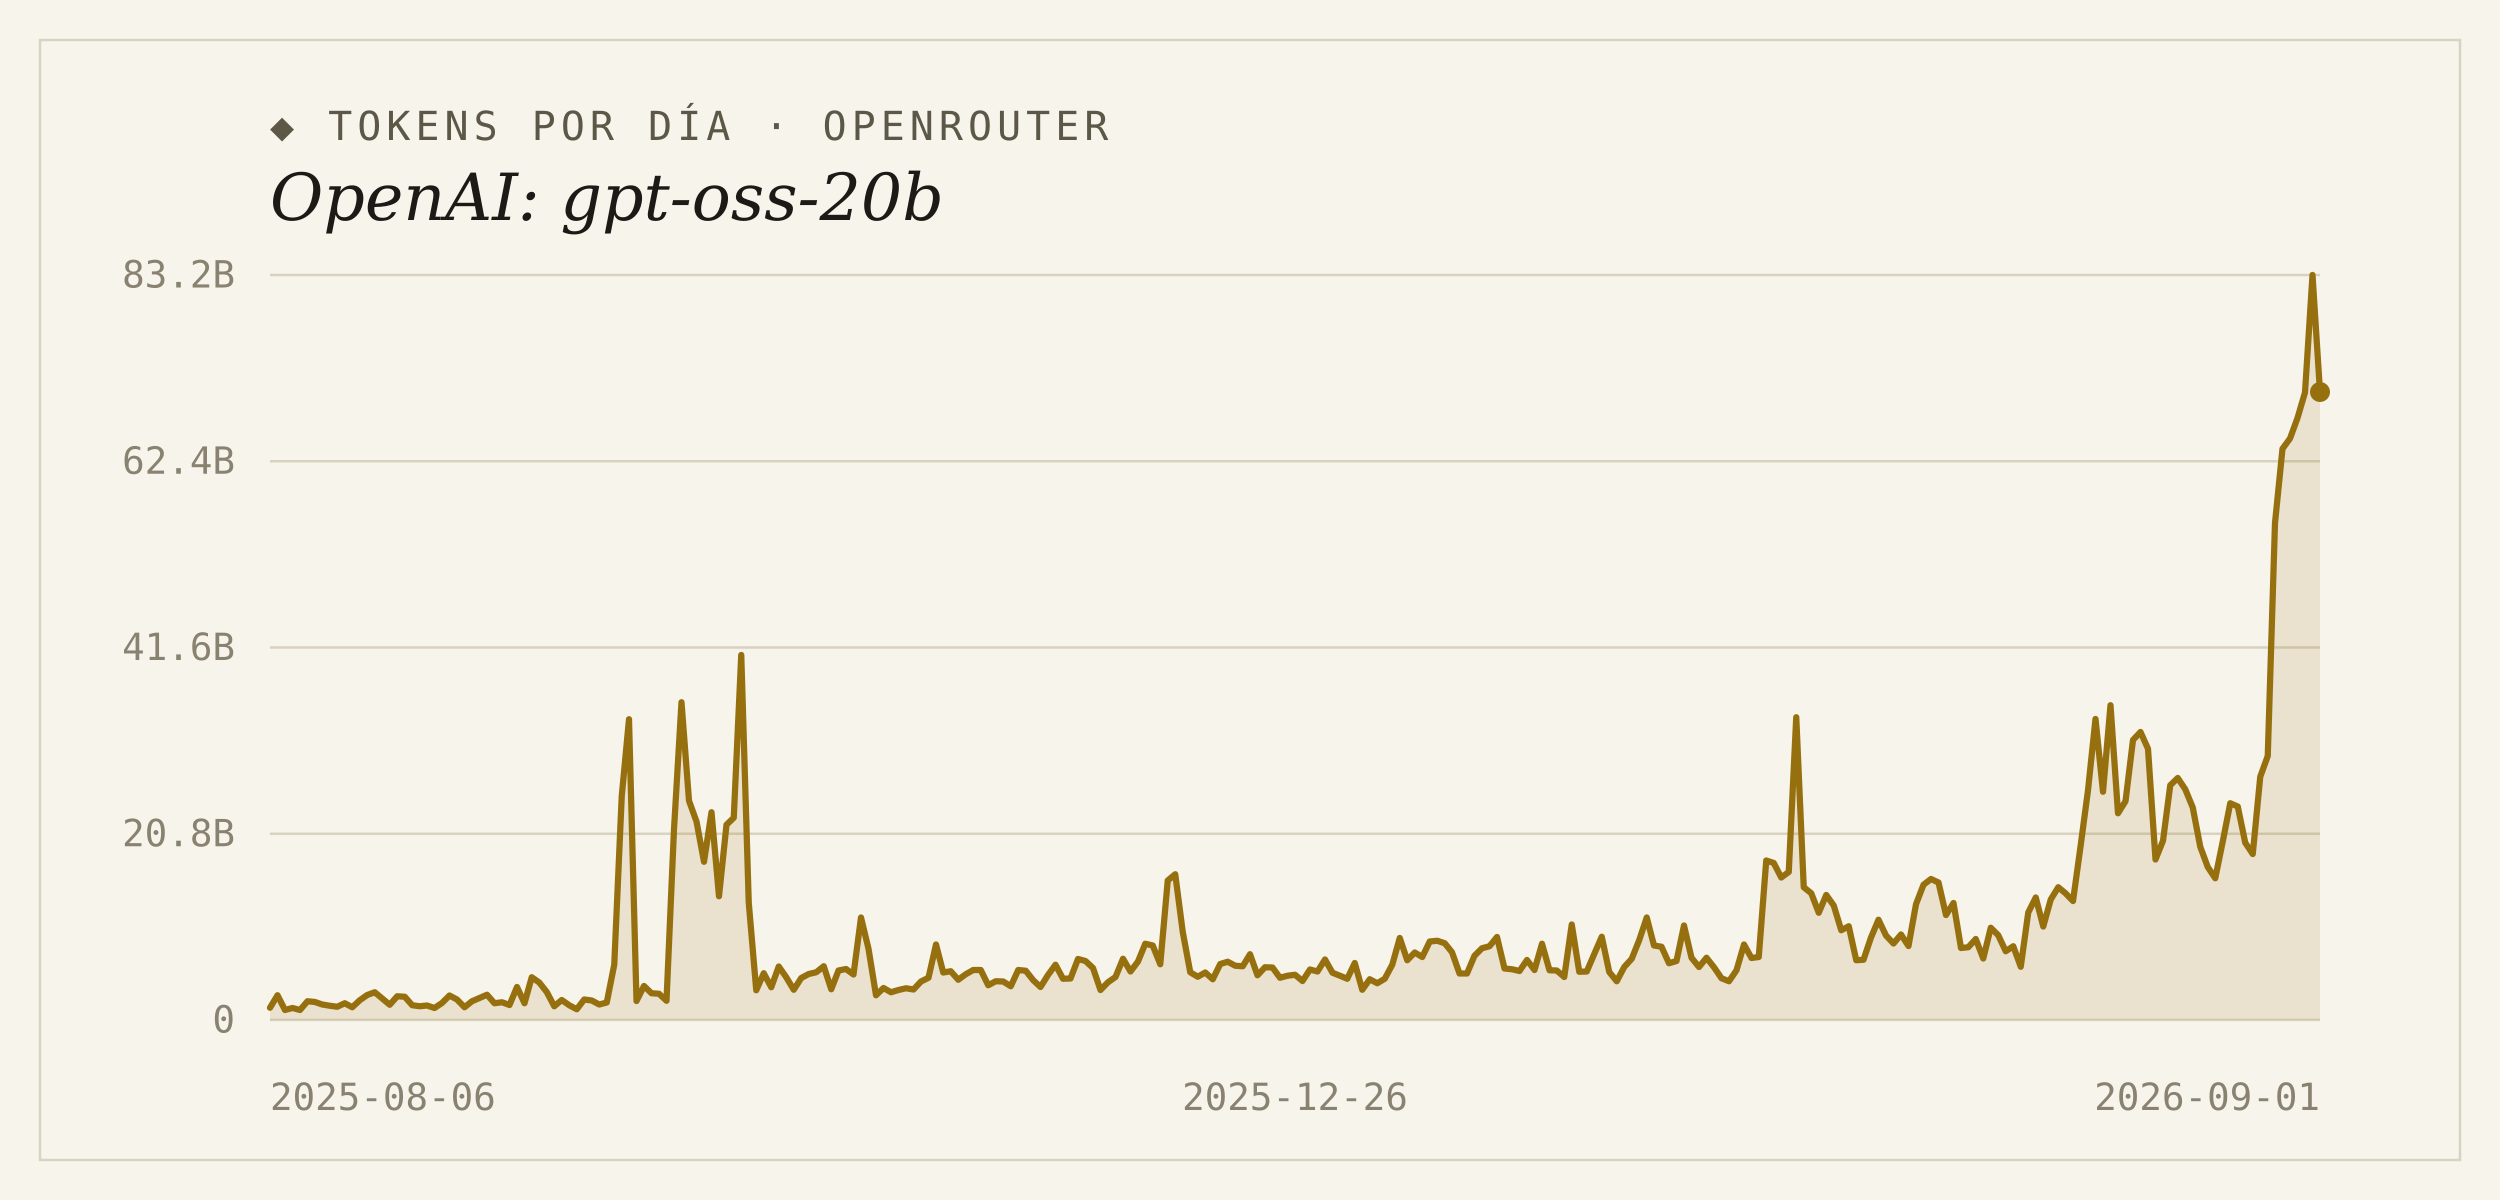
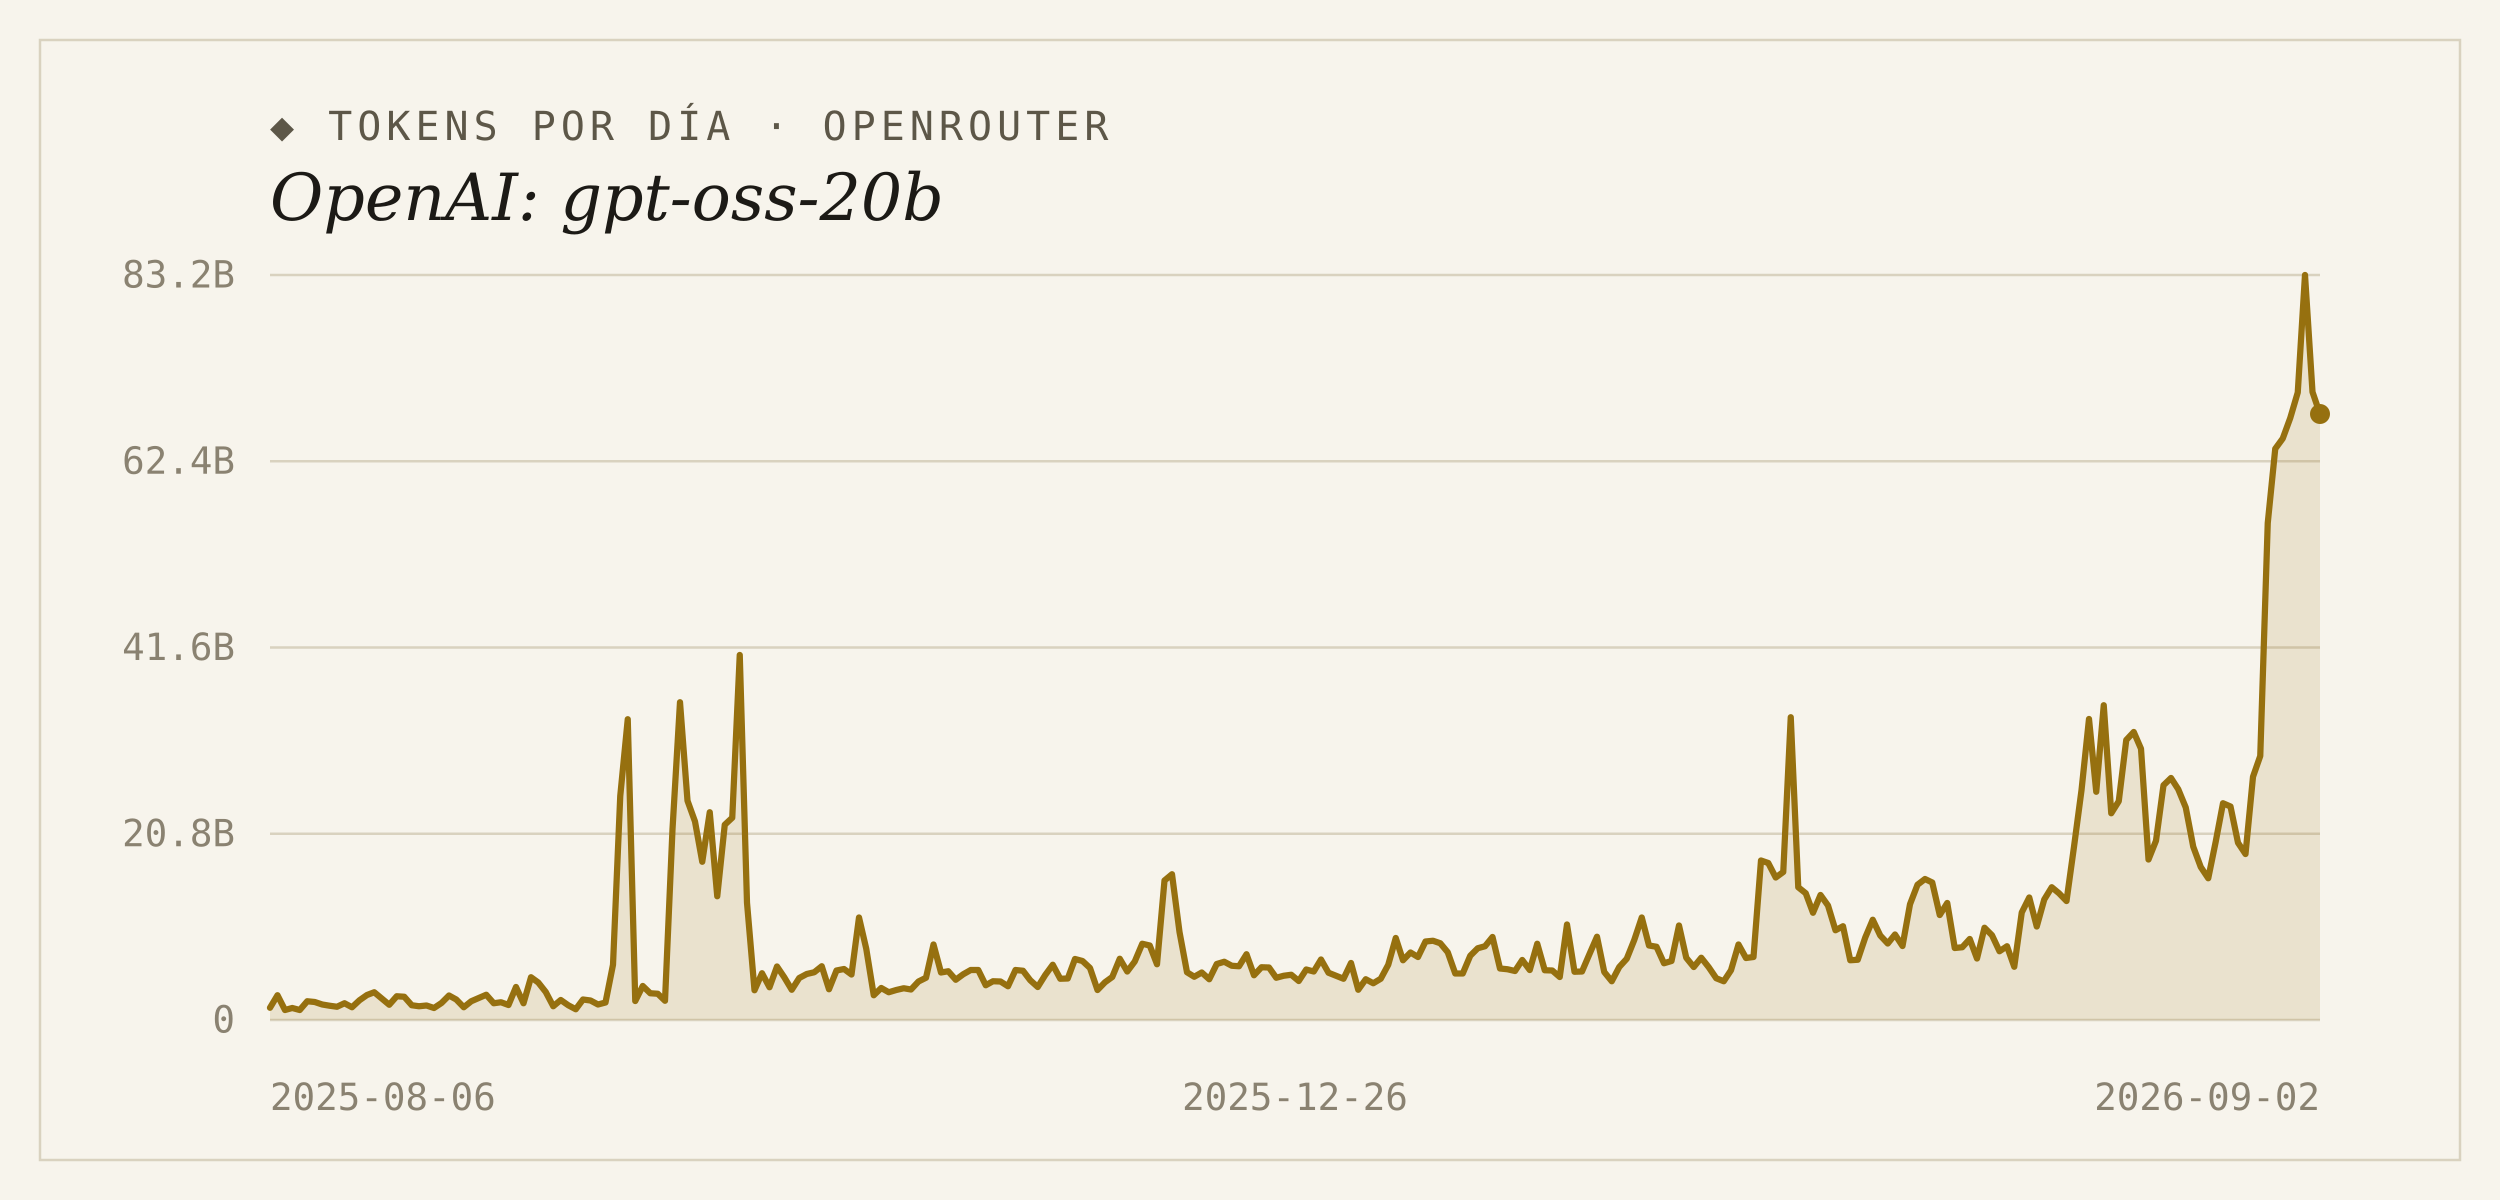
<svg xmlns="http://www.w3.org/2000/svg" width="1000" height="480" viewBox="0 0 1000 480">
  <rect width="1000" height="480" fill="#f7f4ec" />
  <rect x="16" y="16" width="968" height="448" fill="none" stroke="#d9d2bf" stroke-width="1" />
  <text x="108" y="56" font-family="'DejaVu Sans Mono', Consolas, monospace" font-size="16" letter-spacing="2" fill="#5d5748">◆ TOKENS POR DÍA · OPENROUTER</text>
  <text x="108" y="88" font-family="Georgia, 'DejaVu Serif', serif" font-size="26" font-style="italic" fill="#1c1a16">OpenAI: gpt-oss-20b</text>
  <line x1="108" y1="408.0" x2="928" y2="408.0" stroke="#d9d2bf" stroke-width="1" />
  <text x="94" y="413" text-anchor="end" font-family="'DejaVu Sans Mono', Consolas, monospace" font-size="15" fill="#8a8271">0</text>
  <line x1="108" y1="333.5" x2="928" y2="333.5" stroke="#d9d2bf" stroke-width="1" />
  <text x="94" y="338.5" text-anchor="end" font-family="'DejaVu Sans Mono', Consolas, monospace" font-size="15" fill="#8a8271">20.8B</text>
  <line x1="108" y1="259.0" x2="928" y2="259.0" stroke="#d9d2bf" stroke-width="1" />
  <text x="94" y="264" text-anchor="end" font-family="'DejaVu Sans Mono', Consolas, monospace" font-size="15" fill="#8a8271">41.6B</text>
  <line x1="108" y1="184.5" x2="928" y2="184.5" stroke="#d9d2bf" stroke-width="1" />
  <text x="94" y="189.5" text-anchor="end" font-family="'DejaVu Sans Mono', Consolas, monospace" font-size="15" fill="#8a8271">62.4B</text>
  <line x1="108" y1="110.0" x2="928" y2="110.0" stroke="#d9d2bf" stroke-width="1" />
  <text x="94" y="115" text-anchor="end" font-family="'DejaVu Sans Mono', Consolas, monospace" font-size="15" fill="#8a8271">83.2B</text>
-   <path d="M 108,408.0 L 108.0,403.1 L 111.0,398.1 L 114.0,404.0 L 117.0,403.2 L 120.0,404.0 L 123.0,400.5 L 126.0,400.8 L 128.9,401.8 L 131.9,402.3 L 134.9,402.7 L 137.9,401.3 L 140.9,402.9 L 143.9,400.1 L 146.9,398.0 L 149.9,396.9 L 152.9,399.4 L 155.9,401.9 L 158.9,398.5 L 161.9,398.7 L 164.9,402.1 L 167.9,402.5 L 170.8,402.2 L 173.8,403.2 L 176.8,401.2 L 179.8,398.2 L 182.8,399.8 L 185.8,402.9 L 188.8,400.5 L 191.8,399.2 L 194.8,397.9 L 197.8,401.3 L 200.8,400.9 L 203.8,402.0 L 206.8,394.8 L 209.8,401.3 L 212.7,390.9 L 215.7,393.0 L 218.7,396.8 L 221.7,402.5 L 224.7,400.0 L 227.7,402.1 L 230.7,403.7 L 233.7,399.8 L 236.7,400.2 L 239.7,401.8 L 242.7,401.0 L 245.7,385.9 L 248.7,318.4 L 251.6,287.7 L 254.6,400.4 L 257.6,394.4 L 260.6,397.3 L 263.6,397.5 L 266.6,400.3 L 269.6,331.7 L 272.6,280.9 L 275.6,320.3 L 278.6,328.6 L 281.6,344.7 L 284.6,324.9 L 287.6,358.5 L 290.6,329.9 L 293.5,327.1 L 296.5,262.0 L 299.5,361.1 L 302.5,396.1 L 305.5,389.3 L 308.5,394.9 L 311.5,386.6 L 314.5,390.9 L 317.5,395.9 L 320.5,391.2 L 323.5,389.6 L 326.5,388.9 L 329.5,386.5 L 332.5,395.7 L 335.4,388.2 L 338.4,387.6 L 341.4,389.8 L 344.4,367.0 L 347.4,379.5 L 350.4,398.1 L 353.4,395.2 L 356.4,396.9 L 359.4,396.0 L 362.4,395.3 L 365.4,395.8 L 368.4,392.6 L 371.4,391.1 L 374.4,377.8 L 377.3,389.0 L 380.3,388.5 L 383.3,391.9 L 386.3,389.7 L 389.3,388.0 L 392.3,388.0 L 395.3,394.1 L 398.3,392.5 L 401.3,392.6 L 404.3,394.5 L 407.3,388.0 L 410.3,388.3 L 413.3,392.1 L 416.2,394.8 L 419.2,390.0 L 422.2,385.9 L 425.2,391.5 L 428.2,391.4 L 431.2,383.6 L 434.2,384.4 L 437.2,387.2 L 440.2,396.0 L 443.2,392.9 L 446.2,390.8 L 449.2,383.5 L 452.2,388.6 L 455.2,384.6 L 458.1,377.5 L 461.1,378.2 L 464.1,385.7 L 467.1,352.2 L 470.1,349.7 L 473.1,372.8 L 476.1,388.9 L 479.1,390.7 L 482.1,389.0 L 485.1,391.7 L 488.1,385.6 L 491.1,384.7 L 494.1,386.3 L 497.1,386.5 L 500.0,381.7 L 503.0,390.1 L 506.0,386.9 L 509.0,387.0 L 512.0,391.1 L 515.0,390.3 L 518.0,389.9 L 521.0,392.4 L 524.0,387.8 L 527.0,388.6 L 530.0,383.8 L 533.0,389.1 L 536.0,390.3 L 538.9,391.5 L 541.9,385.2 L 544.9,395.9 L 547.9,391.7 L 550.9,393.3 L 553.9,391.5 L 556.9,385.9 L 559.9,375.2 L 562.9,384.1 L 565.9,381.0 L 568.9,382.8 L 571.9,376.6 L 574.9,376.3 L 577.9,377.3 L 580.8,380.9 L 583.8,389.4 L 586.8,389.4 L 589.8,382.3 L 592.8,379.3 L 595.8,378.5 L 598.8,374.8 L 601.8,387.4 L 604.8,387.7 L 607.8,388.4 L 610.8,384.0 L 613.8,388.0 L 616.8,377.5 L 619.8,388.1 L 622.7,388.2 L 625.7,390.8 L 628.7,369.8 L 631.7,388.7 L 634.7,388.6 L 637.7,381.6 L 640.7,374.7 L 643.7,388.8 L 646.7,392.5 L 649.7,386.8 L 652.7,383.5 L 655.7,376.0 L 658.7,367.0 L 661.6,378.2 L 664.6,378.7 L 667.6,385.3 L 670.6,384.4 L 673.6,370.2 L 676.6,383.1 L 679.6,386.8 L 682.6,383.1 L 685.6,386.9 L 688.6,391.3 L 691.6,392.5 L 694.6,388.1 L 697.6,377.8 L 700.6,383.2 L 703.5,382.8 L 706.5,344.2 L 709.5,345.2 L 712.5,351.0 L 715.5,348.8 L 718.5,286.9 L 721.5,354.9 L 724.5,357.3 L 727.5,365.1 L 730.5,358.0 L 733.5,362.2 L 736.5,372.1 L 739.5,370.5 L 742.5,384.1 L 745.4,383.9 L 748.4,375.0 L 751.4,367.9 L 754.4,374.2 L 757.4,377.4 L 760.4,373.8 L 763.4,378.4 L 766.4,361.7 L 769.4,353.9 L 772.4,351.6 L 775.4,353.0 L 778.4,366.0 L 781.4,361.2 L 784.4,379.2 L 787.3,378.9 L 790.3,375.6 L 793.3,383.4 L 796.3,371.1 L 799.3,374.1 L 802.3,380.5 L 805.3,378.5 L 808.3,386.7 L 811.3,365.0 L 814.3,359.0 L 817.3,370.6 L 820.3,359.8 L 823.3,354.9 L 826.2,357.3 L 829.2,360.4 L 832.2,338.7 L 835.2,316.1 L 838.2,287.6 L 841.2,316.7 L 844.2,282.1 L 847.2,325.3 L 850.2,320.5 L 853.2,296.0 L 856.2,292.8 L 859.2,299.5 L 862.2,343.8 L 865.2,336.3 L 868.1,314.1 L 871.1,311.2 L 874.1,315.7 L 877.1,323.0 L 880.1,338.7 L 883.1,346.8 L 886.1,351.3 L 889.1,336.6 L 892.1,321.3 L 895.1,322.6 L 898.1,337.1 L 901.1,341.6 L 904.1,310.7 L 907.1,302.4 L 910.0,209.2 L 913.0,179.5 L 916.0,175.4 L 919.0,167.2 L 922.0,157.0 L 925.0,110.0 L 928.0,156.8 L 928.0,408.0 Z" fill="#96700f" fill-opacity="0.14" />
-   <polyline points="108.0,403.1 111.0,398.1 114.0,404.0 117.0,403.2 120.0,404.0 123.0,400.5 126.0,400.8 128.9,401.8 131.9,402.3 134.9,402.7 137.9,401.3 140.9,402.9 143.9,400.1 146.9,398.0 149.9,396.9 152.9,399.4 155.9,401.9 158.9,398.5 161.9,398.7 164.9,402.1 167.9,402.5 170.8,402.2 173.8,403.2 176.8,401.2 179.8,398.2 182.8,399.8 185.8,402.9 188.8,400.5 191.8,399.2 194.8,397.9 197.8,401.3 200.8,400.9 203.8,402.0 206.8,394.8 209.8,401.3 212.7,390.9 215.7,393.0 218.7,396.8 221.7,402.5 224.7,400.0 227.7,402.1 230.7,403.7 233.7,399.8 236.7,400.2 239.7,401.8 242.7,401.0 245.7,385.9 248.7,318.4 251.6,287.7 254.6,400.4 257.6,394.4 260.6,397.3 263.6,397.5 266.6,400.3 269.6,331.7 272.6,280.9 275.6,320.3 278.6,328.6 281.6,344.7 284.6,324.9 287.6,358.5 290.6,329.9 293.5,327.1 296.5,262.0 299.5,361.1 302.5,396.1 305.5,389.3 308.5,394.9 311.5,386.6 314.5,390.9 317.5,395.9 320.5,391.2 323.5,389.6 326.5,388.9 329.5,386.5 332.5,395.7 335.4,388.2 338.4,387.6 341.4,389.8 344.4,367.0 347.4,379.5 350.4,398.1 353.4,395.2 356.4,396.9 359.4,396.0 362.4,395.3 365.4,395.8 368.4,392.6 371.4,391.1 374.4,377.8 377.3,389.0 380.3,388.5 383.3,391.9 386.3,389.7 389.3,388.0 392.3,388.0 395.3,394.1 398.3,392.5 401.3,392.6 404.3,394.5 407.3,388.0 410.3,388.3 413.3,392.1 416.2,394.8 419.2,390.0 422.2,385.9 425.2,391.5 428.2,391.4 431.2,383.6 434.2,384.4 437.2,387.2 440.2,396.0 443.2,392.9 446.2,390.8 449.2,383.5 452.2,388.6 455.2,384.6 458.1,377.5 461.1,378.2 464.1,385.7 467.1,352.2 470.1,349.7 473.1,372.8 476.1,388.9 479.1,390.7 482.1,389.0 485.1,391.7 488.1,385.6 491.1,384.7 494.1,386.3 497.1,386.5 500.0,381.7 503.0,390.1 506.0,386.9 509.0,387.0 512.0,391.1 515.0,390.3 518.0,389.9 521.0,392.4 524.0,387.8 527.0,388.6 530.0,383.8 533.0,389.1 536.0,390.3 538.9,391.5 541.9,385.2 544.9,395.9 547.9,391.7 550.9,393.3 553.9,391.5 556.9,385.9 559.9,375.2 562.9,384.1 565.9,381.0 568.9,382.8 571.9,376.6 574.9,376.3 577.9,377.3 580.8,380.9 583.8,389.4 586.8,389.4 589.8,382.3 592.8,379.3 595.8,378.5 598.8,374.8 601.8,387.4 604.8,387.7 607.8,388.4 610.8,384.0 613.8,388.0 616.8,377.5 619.8,388.1 622.7,388.2 625.7,390.8 628.7,369.8 631.7,388.7 634.7,388.6 637.7,381.6 640.7,374.7 643.7,388.8 646.7,392.5 649.7,386.8 652.7,383.5 655.7,376.0 658.7,367.0 661.6,378.2 664.6,378.7 667.6,385.3 670.6,384.4 673.6,370.2 676.6,383.1 679.6,386.8 682.6,383.1 685.6,386.9 688.6,391.3 691.6,392.5 694.6,388.1 697.6,377.8 700.6,383.2 703.5,382.8 706.5,344.2 709.5,345.2 712.5,351.0 715.5,348.8 718.5,286.9 721.5,354.9 724.5,357.3 727.5,365.1 730.5,358.0 733.5,362.2 736.5,372.1 739.5,370.5 742.5,384.1 745.4,383.9 748.4,375.0 751.4,367.9 754.4,374.2 757.4,377.4 760.4,373.8 763.4,378.4 766.4,361.7 769.4,353.9 772.4,351.6 775.4,353.0 778.4,366.0 781.4,361.2 784.4,379.2 787.3,378.9 790.3,375.6 793.3,383.4 796.3,371.1 799.3,374.1 802.3,380.5 805.3,378.5 808.3,386.7 811.3,365.0 814.3,359.0 817.3,370.6 820.3,359.8 823.3,354.9 826.2,357.3 829.2,360.4 832.2,338.7 835.2,316.1 838.2,287.6 841.2,316.7 844.2,282.1 847.2,325.3 850.2,320.5 853.2,296.0 856.2,292.8 859.2,299.5 862.2,343.8 865.2,336.3 868.1,314.1 871.1,311.2 874.1,315.7 877.1,323.0 880.1,338.7 883.1,346.8 886.1,351.3 889.1,336.6 892.1,321.3 895.1,322.6 898.1,337.1 901.1,341.6 904.1,310.7 907.1,302.4 910.0,209.2 913.0,179.5 916.0,175.4 919.0,167.2 922.0,157.0 925.0,110.0 928.0,156.8" fill="none" stroke="#96700f" stroke-width="2.5" stroke-linejoin="round" stroke-linecap="round" />
-   <circle cx="928.0" cy="156.8" r="4" fill="#96700f" />
+   <path d="M 108,408.0 L 108.0,403.1 L 111.0,398.1 L 114.0,404.0 L 116.9,403.2 L 119.9,404.0 L 122.9,400.5 L 125.9,400.8 L 128.9,401.8 L 131.9,402.3 L 134.8,402.7 L 137.8,401.3 L 140.8,402.9 L 143.8,400.1 L 146.8,398.0 L 149.7,396.9 L 152.7,399.4 L 155.7,401.9 L 158.7,398.5 L 161.7,398.7 L 164.7,402.1 L 167.6,402.5 L 170.6,402.2 L 173.6,403.2 L 176.6,401.2 L 179.6,398.2 L 182.5,399.8 L 185.5,402.9 L 188.5,400.5 L 191.5,399.2 L 194.5,397.9 L 197.5,401.3 L 200.4,400.9 L 203.4,402.0 L 206.4,394.8 L 209.4,401.3 L 212.4,390.9 L 215.3,393.0 L 218.3,396.8 L 221.3,402.5 L 224.3,400.0 L 227.3,402.1 L 230.3,403.7 L 233.2,399.8 L 236.2,400.2 L 239.2,401.8 L 242.2,401.0 L 245.2,385.9 L 248.1,318.4 L 251.1,287.7 L 254.1,400.4 L 257.1,394.4 L 260.1,397.3 L 263.1,397.5 L 266.0,400.3 L 269.0,331.7 L 272.0,280.9 L 275.0,320.3 L 278.0,328.6 L 280.9,344.7 L 283.9,324.9 L 286.9,358.5 L 289.9,329.9 L 292.9,327.1 L 295.9,262.0 L 298.8,361.1 L 301.8,396.1 L 304.8,389.3 L 307.8,394.9 L 310.8,386.6 L 313.7,390.9 L 316.7,395.9 L 319.7,391.2 L 322.7,389.6 L 325.7,388.9 L 328.7,386.5 L 331.6,395.7 L 334.6,388.2 L 337.6,387.6 L 340.6,389.8 L 343.6,367.0 L 346.5,379.5 L 349.5,398.1 L 352.5,395.2 L 355.5,396.9 L 358.5,396.0 L 361.5,395.3 L 364.4,395.8 L 367.4,392.6 L 370.4,391.1 L 373.4,377.8 L 376.4,389.0 L 379.3,388.5 L 382.3,391.9 L 385.3,389.7 L 388.3,388.0 L 391.3,388.0 L 394.3,394.1 L 397.2,392.5 L 400.2,392.6 L 403.2,394.5 L 406.2,388.0 L 409.2,388.3 L 412.1,392.1 L 415.1,394.8 L 418.1,390.0 L 421.1,385.9 L 424.1,391.5 L 427.1,391.4 L 430.0,383.6 L 433.0,384.4 L 436.0,387.2 L 439.0,396.0 L 442.0,392.9 L 444.9,390.8 L 447.9,383.5 L 450.9,388.6 L 453.9,384.6 L 456.9,377.5 L 459.9,378.2 L 462.8,385.7 L 465.8,352.2 L 468.8,349.7 L 471.8,372.8 L 474.8,388.9 L 477.7,390.7 L 480.7,389.0 L 483.7,391.7 L 486.7,385.6 L 489.7,384.7 L 492.7,386.3 L 495.6,386.5 L 498.6,381.7 L 501.6,390.1 L 504.6,386.9 L 507.6,387.0 L 510.5,391.1 L 513.5,390.3 L 516.5,389.9 L 519.5,392.4 L 522.5,387.8 L 525.5,388.6 L 528.4,383.8 L 531.4,389.1 L 534.4,390.3 L 537.4,391.5 L 540.4,385.2 L 543.3,395.9 L 546.3,391.7 L 549.3,393.3 L 552.3,391.5 L 555.3,385.9 L 558.3,375.2 L 561.2,384.1 L 564.2,381.0 L 567.2,382.8 L 570.2,376.6 L 573.2,376.3 L 576.1,377.3 L 579.1,380.9 L 582.1,389.4 L 585.1,389.4 L 588.1,382.3 L 591.1,379.3 L 594.0,378.5 L 597.0,374.8 L 600.0,387.4 L 603.0,387.7 L 606.0,388.4 L 608.9,384.0 L 611.9,388.0 L 614.9,377.5 L 617.9,388.1 L 620.9,388.2 L 623.9,390.8 L 626.8,369.8 L 629.8,388.7 L 632.8,388.6 L 635.8,381.6 L 638.8,374.7 L 641.7,388.8 L 644.7,392.5 L 647.7,386.8 L 650.7,383.5 L 653.7,376.0 L 656.7,367.0 L 659.6,378.2 L 662.6,378.7 L 665.6,385.3 L 668.6,384.4 L 671.6,370.2 L 674.5,383.1 L 677.5,386.8 L 680.5,383.1 L 683.5,386.9 L 686.5,391.3 L 689.5,392.5 L 692.4,388.1 L 695.4,377.8 L 698.4,383.2 L 701.4,382.8 L 704.4,344.2 L 707.3,345.2 L 710.3,351.0 L 713.3,348.8 L 716.3,286.9 L 719.3,354.9 L 722.3,357.3 L 725.2,365.1 L 728.2,358.0 L 731.2,362.2 L 734.2,372.1 L 737.2,370.5 L 740.1,384.1 L 743.1,383.9 L 746.1,375.0 L 749.1,367.9 L 752.1,374.2 L 755.1,377.4 L 758.0,373.8 L 761.0,378.4 L 764.0,361.7 L 767.0,353.9 L 770.0,351.6 L 772.9,353.0 L 775.9,366.0 L 778.9,361.2 L 781.9,379.2 L 784.9,378.9 L 787.9,375.6 L 790.8,383.4 L 793.8,371.1 L 796.8,374.1 L 799.8,380.5 L 802.8,378.5 L 805.7,386.7 L 808.7,365.0 L 811.7,359.0 L 814.7,370.6 L 817.7,359.8 L 820.7,354.9 L 823.6,357.3 L 826.6,360.4 L 829.6,338.7 L 832.6,316.1 L 835.6,287.6 L 838.5,316.7 L 841.5,282.1 L 844.5,325.3 L 847.5,320.5 L 850.5,296.0 L 853.5,292.8 L 856.4,299.5 L 859.4,343.8 L 862.4,336.3 L 865.4,314.1 L 868.4,311.2 L 871.3,315.7 L 874.3,323.0 L 877.3,338.7 L 880.3,346.8 L 883.3,351.3 L 886.3,336.6 L 889.2,321.3 L 892.2,322.6 L 895.2,337.1 L 898.2,341.6 L 901.2,310.7 L 904.1,302.4 L 907.1,209.2 L 910.1,179.5 L 913.1,175.4 L 916.1,167.2 L 919.1,157.0 L 922.0,110.0 L 925.0,156.8 L 928.0,165.6 L 928.0,408.0 Z" fill="#96700f" fill-opacity="0.14" />
+   <polyline points="108.0,403.1 111.0,398.1 114.0,404.0 116.9,403.2 119.9,404.0 122.9,400.5 125.9,400.8 128.9,401.8 131.9,402.3 134.8,402.7 137.8,401.3 140.8,402.9 143.8,400.1 146.8,398.0 149.7,396.9 152.7,399.4 155.7,401.9 158.7,398.5 161.7,398.7 164.7,402.1 167.6,402.5 170.6,402.2 173.6,403.2 176.6,401.2 179.6,398.2 182.5,399.8 185.5,402.9 188.5,400.5 191.5,399.2 194.5,397.9 197.5,401.3 200.4,400.9 203.4,402.0 206.4,394.8 209.4,401.3 212.4,390.9 215.3,393.0 218.3,396.8 221.3,402.5 224.3,400.0 227.3,402.1 230.3,403.7 233.2,399.8 236.2,400.2 239.2,401.8 242.2,401.0 245.2,385.9 248.1,318.4 251.1,287.7 254.1,400.4 257.1,394.4 260.1,397.3 263.1,397.5 266.0,400.3 269.0,331.7 272.0,280.9 275.0,320.3 278.0,328.6 280.9,344.7 283.9,324.9 286.9,358.5 289.9,329.9 292.9,327.1 295.9,262.0 298.8,361.1 301.8,396.1 304.8,389.3 307.8,394.9 310.8,386.6 313.7,390.9 316.7,395.9 319.7,391.2 322.7,389.6 325.7,388.9 328.7,386.5 331.6,395.7 334.6,388.2 337.6,387.6 340.6,389.8 343.6,367.0 346.5,379.5 349.5,398.1 352.5,395.2 355.5,396.9 358.5,396.0 361.5,395.3 364.4,395.8 367.4,392.6 370.4,391.1 373.4,377.8 376.4,389.0 379.3,388.5 382.3,391.9 385.3,389.7 388.3,388.0 391.3,388.0 394.3,394.1 397.2,392.5 400.2,392.6 403.2,394.5 406.2,388.0 409.2,388.3 412.1,392.1 415.1,394.8 418.1,390.0 421.1,385.9 424.1,391.5 427.1,391.4 430.0,383.6 433.0,384.4 436.0,387.2 439.0,396.0 442.0,392.9 444.9,390.8 447.9,383.5 450.9,388.6 453.9,384.6 456.9,377.5 459.9,378.2 462.8,385.7 465.8,352.2 468.8,349.7 471.8,372.8 474.8,388.9 477.7,390.7 480.7,389.0 483.7,391.7 486.7,385.6 489.7,384.7 492.7,386.3 495.6,386.5 498.6,381.7 501.6,390.1 504.6,386.9 507.6,387.0 510.5,391.1 513.5,390.3 516.5,389.9 519.5,392.4 522.5,387.8 525.5,388.6 528.4,383.8 531.4,389.1 534.4,390.3 537.4,391.5 540.4,385.2 543.3,395.9 546.3,391.7 549.3,393.3 552.3,391.5 555.3,385.9 558.3,375.2 561.2,384.1 564.2,381.0 567.2,382.8 570.2,376.6 573.2,376.3 576.1,377.3 579.1,380.9 582.1,389.4 585.1,389.4 588.1,382.3 591.1,379.3 594.0,378.5 597.0,374.8 600.0,387.4 603.0,387.7 606.0,388.4 608.9,384.0 611.9,388.0 614.9,377.5 617.9,388.1 620.9,388.2 623.9,390.8 626.8,369.8 629.8,388.7 632.8,388.6 635.8,381.6 638.8,374.7 641.7,388.8 644.7,392.5 647.7,386.8 650.7,383.5 653.7,376.0 656.7,367.0 659.6,378.2 662.6,378.7 665.6,385.3 668.6,384.4 671.6,370.2 674.5,383.1 677.5,386.8 680.5,383.1 683.5,386.9 686.5,391.3 689.5,392.5 692.4,388.1 695.4,377.8 698.4,383.2 701.4,382.8 704.4,344.2 707.3,345.2 710.3,351.0 713.3,348.8 716.3,286.9 719.3,354.9 722.3,357.3 725.2,365.1 728.2,358.0 731.2,362.2 734.2,372.1 737.2,370.5 740.1,384.1 743.1,383.9 746.1,375.0 749.1,367.9 752.1,374.2 755.1,377.4 758.0,373.8 761.0,378.4 764.0,361.7 767.0,353.9 770.0,351.6 772.9,353.0 775.9,366.0 778.9,361.2 781.9,379.2 784.9,378.9 787.9,375.6 790.8,383.4 793.8,371.1 796.8,374.1 799.8,380.5 802.8,378.5 805.7,386.7 808.7,365.0 811.7,359.0 814.7,370.6 817.7,359.8 820.7,354.9 823.6,357.3 826.6,360.4 829.6,338.7 832.6,316.1 835.6,287.6 838.5,316.7 841.5,282.1 844.5,325.3 847.5,320.5 850.5,296.0 853.5,292.8 856.4,299.5 859.4,343.8 862.4,336.3 865.4,314.1 868.4,311.2 871.3,315.7 874.3,323.0 877.3,338.7 880.3,346.8 883.3,351.3 886.3,336.6 889.2,321.3 892.2,322.6 895.2,337.1 898.2,341.6 901.2,310.7 904.1,302.4 907.1,209.2 910.1,179.5 913.1,175.4 916.1,167.2 919.1,157.0 922.0,110.0 925.0,156.8 928.0,165.6" fill="none" stroke="#96700f" stroke-width="2.5" stroke-linejoin="round" stroke-linecap="round" />
+   <circle cx="928.0" cy="165.6" r="4" fill="#96700f" />
  <text x="108" y="444" text-anchor="start" font-family="'DejaVu Sans Mono', Consolas, monospace" font-size="15" fill="#8a8271">2025-08-06</text>
  <text x="518" y="444" text-anchor="middle" font-family="'DejaVu Sans Mono', Consolas, monospace" font-size="15" fill="#8a8271">2025-12-26</text>
-   <text x="928" y="444" text-anchor="end" font-family="'DejaVu Sans Mono', Consolas, monospace" font-size="15" fill="#8a8271">2026-09-01</text>
+   <text x="928" y="444" text-anchor="end" font-family="'DejaVu Sans Mono', Consolas, monospace" font-size="15" fill="#8a8271">2026-09-02</text>
</svg>
